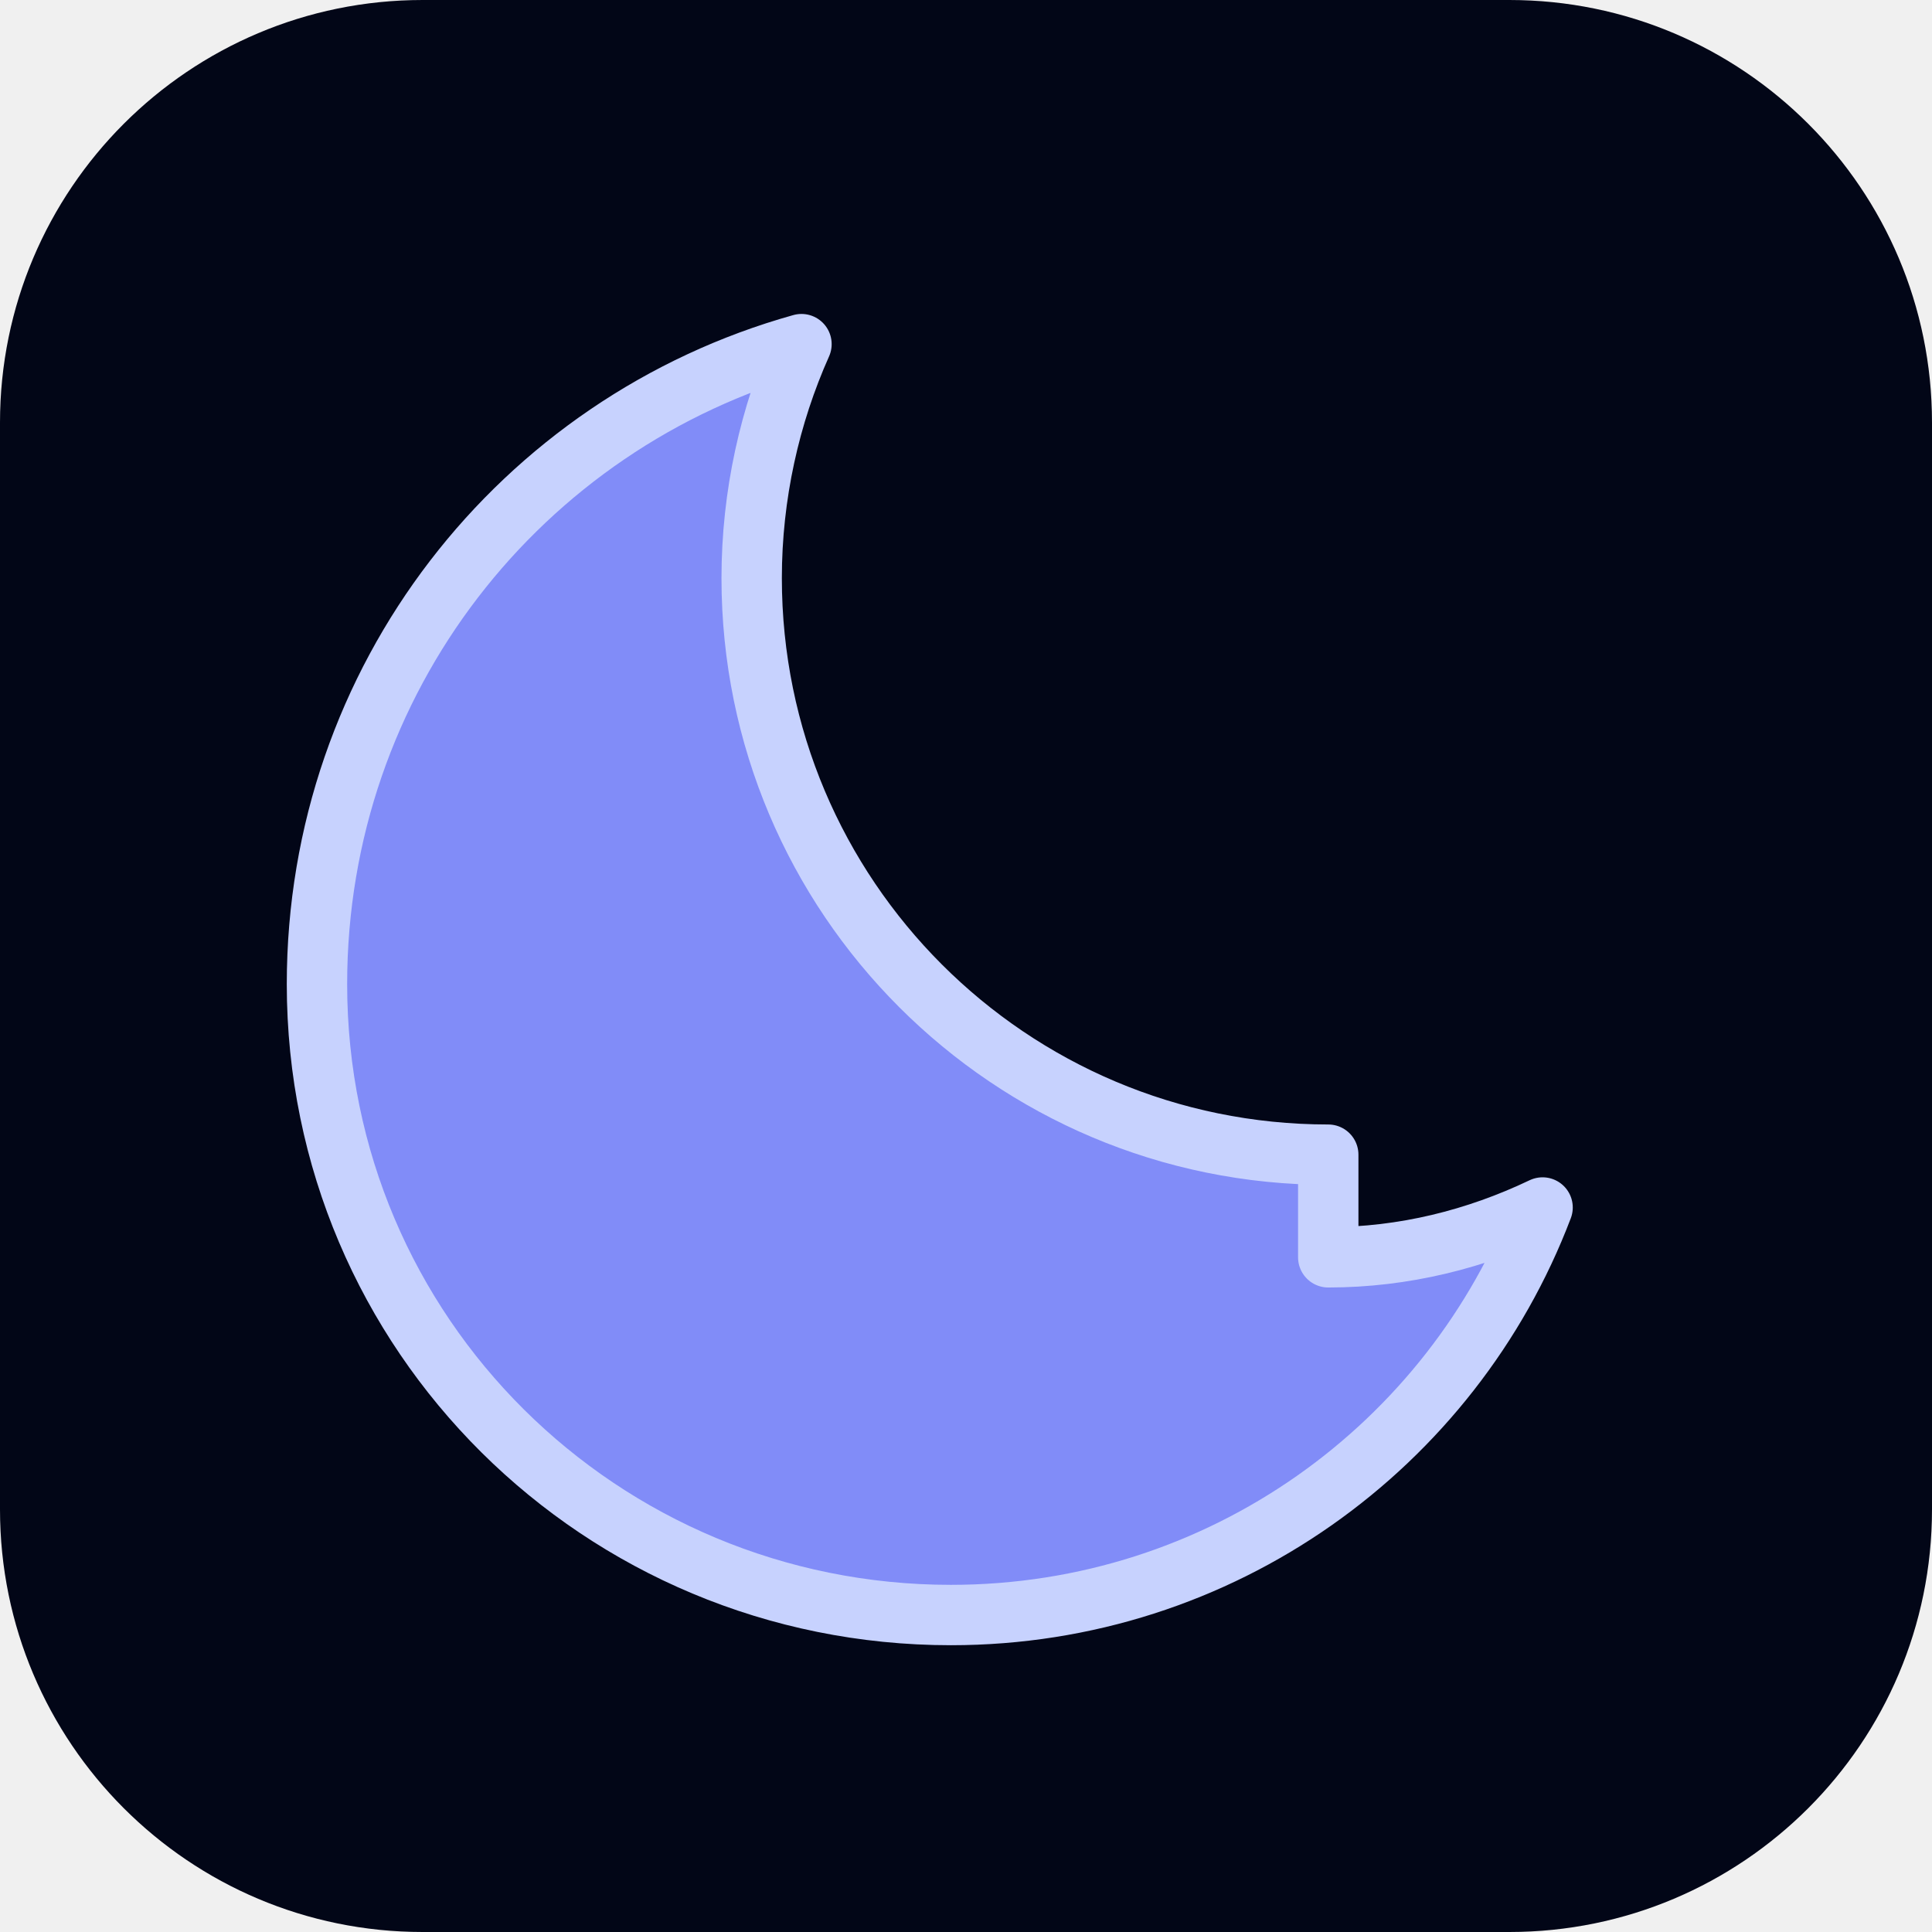
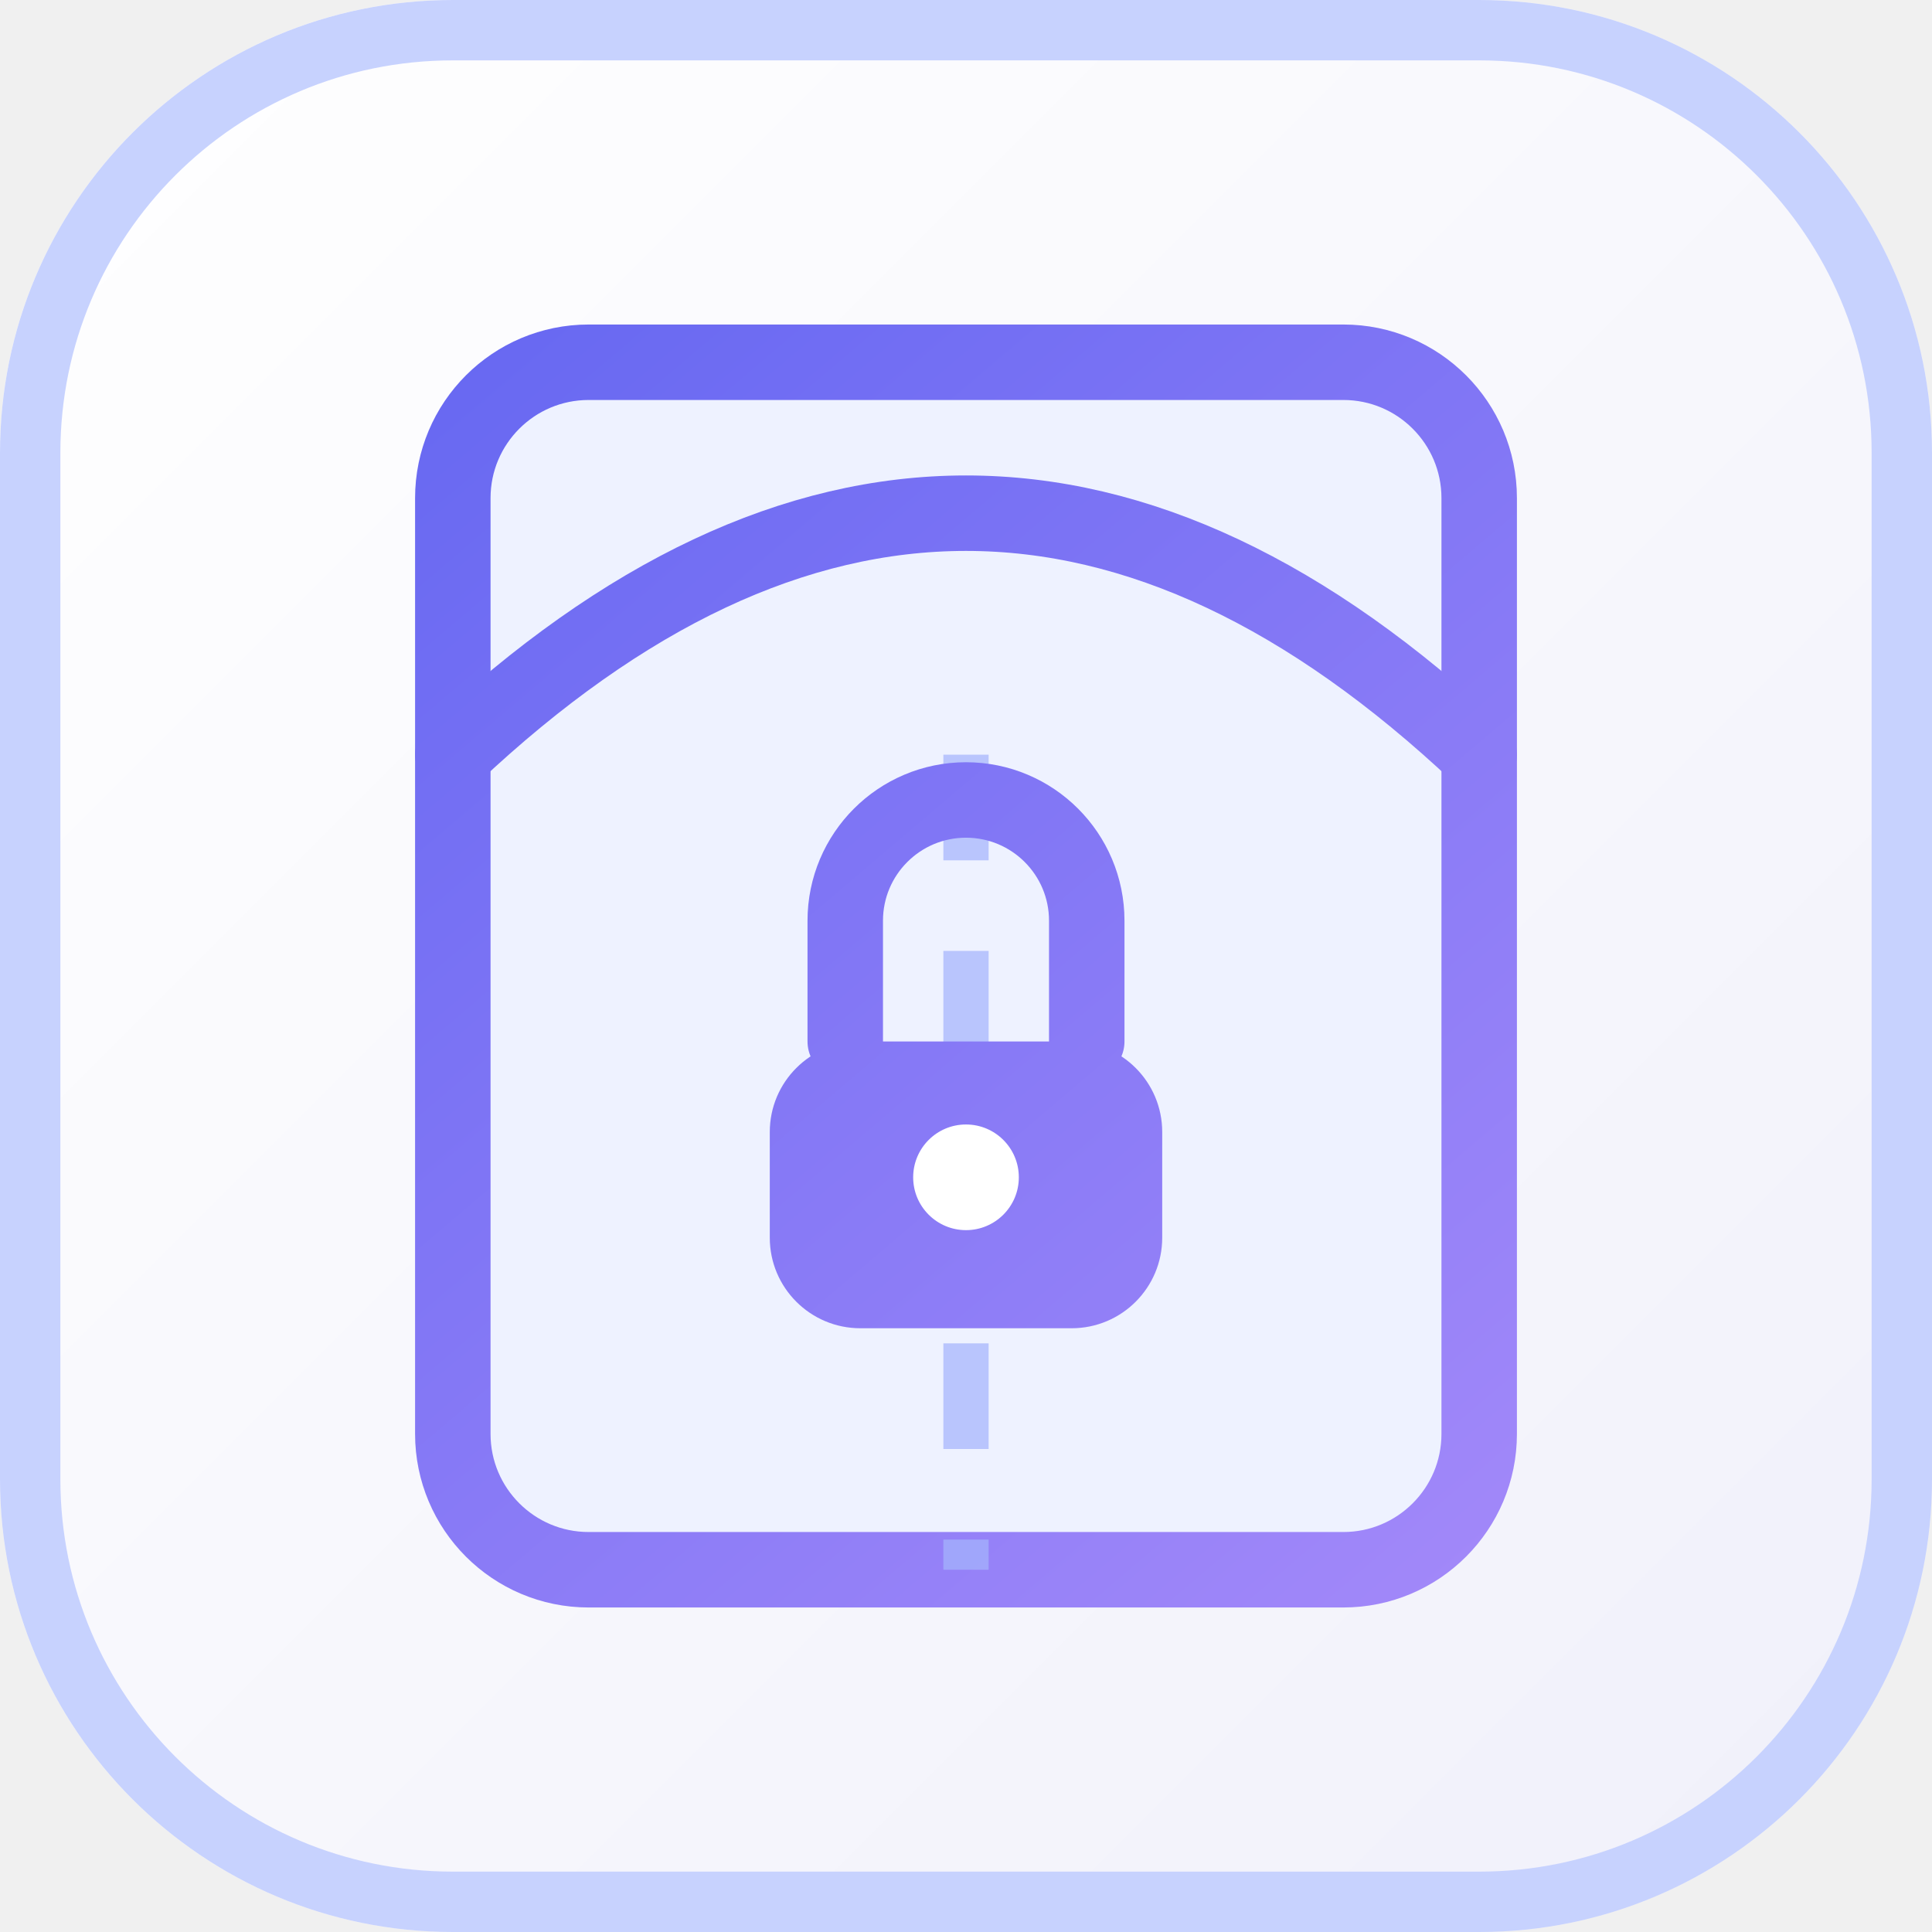
- <svg xmlns="http://www.w3.org/2000/svg" width="128" height="128" viewBox="0 0 128 128" role="img" aria-label="GoodNight Guard">
-   <rect width="128" height="128" rx="28" fill="#020617" />
-   <path d="M88 76.5c-21.1 0-38.2-17.1-38.2-38.2 0-5.5 1.2-10.8 3.3-15.5C34.5 28 21 45 21 65.2 21 88.4 39.8 107 63 107c17.9 0 33.2-11.2 39.2-27-4.4 2.1-9.2 3.3-14.2 3.3Z" fill="#818cf8" />
-   <path d="M88 76.5c-21.1 0-38.2-17.1-38.2-38.2 0-5.5 1.2-10.8 3.3-15.5C34.5 28 21 45 21 65.2 21 88.4 39.8 107 63 107c17.9 0 33.2-11.2 39.2-27-4.4 2.1-9.2 3.3-14.2 3.3Z" fill="none" stroke="#c7d2fe" stroke-width="4" stroke-linejoin="round" />
+ <svg xmlns="http://www.w3.org/2000/svg" width="128" height="128" viewBox="0 0 128 128" role="img" aria-label="FocusGate / 守界">
+   <defs>
+     <linearGradient id="gate" x1="24" y1="18" x2="104" y2="112" gradientUnits="userSpaceOnUse">
+       <stop stop-color="#6366f1" />
+       <stop offset="1" stop-color="#a78bfa" />
+     </linearGradient>
+     <linearGradient id="ground" x1="0" y1="0" x2="128" y2="128" gradientUnits="userSpaceOnUse">
+       <stop stop-color="#ffffff" />
+       <stop offset="1" stop-color="#f0f0fa" />
+     </linearGradient>
+   </defs>
+   <rect width="128" height="128" rx="30" fill="url(#ground)" />
+   <rect x="2" y="2" width="124" height="124" rx="28" fill="none" stroke="#c7d2fe" stroke-width="4" />
+   <rect x="30" y="24" width="68" height="80" rx="9" fill="#eef2ff" stroke="url(#gate)" stroke-width="5" />
+   <path d="M30 50Q64 18 98 50" fill="none" stroke="url(#gate)" stroke-linecap="round" stroke-width="5" />
+   <line x1="64" y1="50" x2="64" y2="104" stroke="#a5b4fc" stroke-dasharray="7 6" stroke-width="3" opacity="0.72" />
+   <rect x="51" y="69" width="26" height="19" rx="6" fill="url(#gate)" />
+   <path d="M56 69v-8a8 8 0 0 1 16 0v8" fill="none" stroke="url(#gate)" stroke-linecap="round" stroke-width="5" />
+   <circle cx="64" cy="78" r="3.5" fill="#fff" />
</svg>
